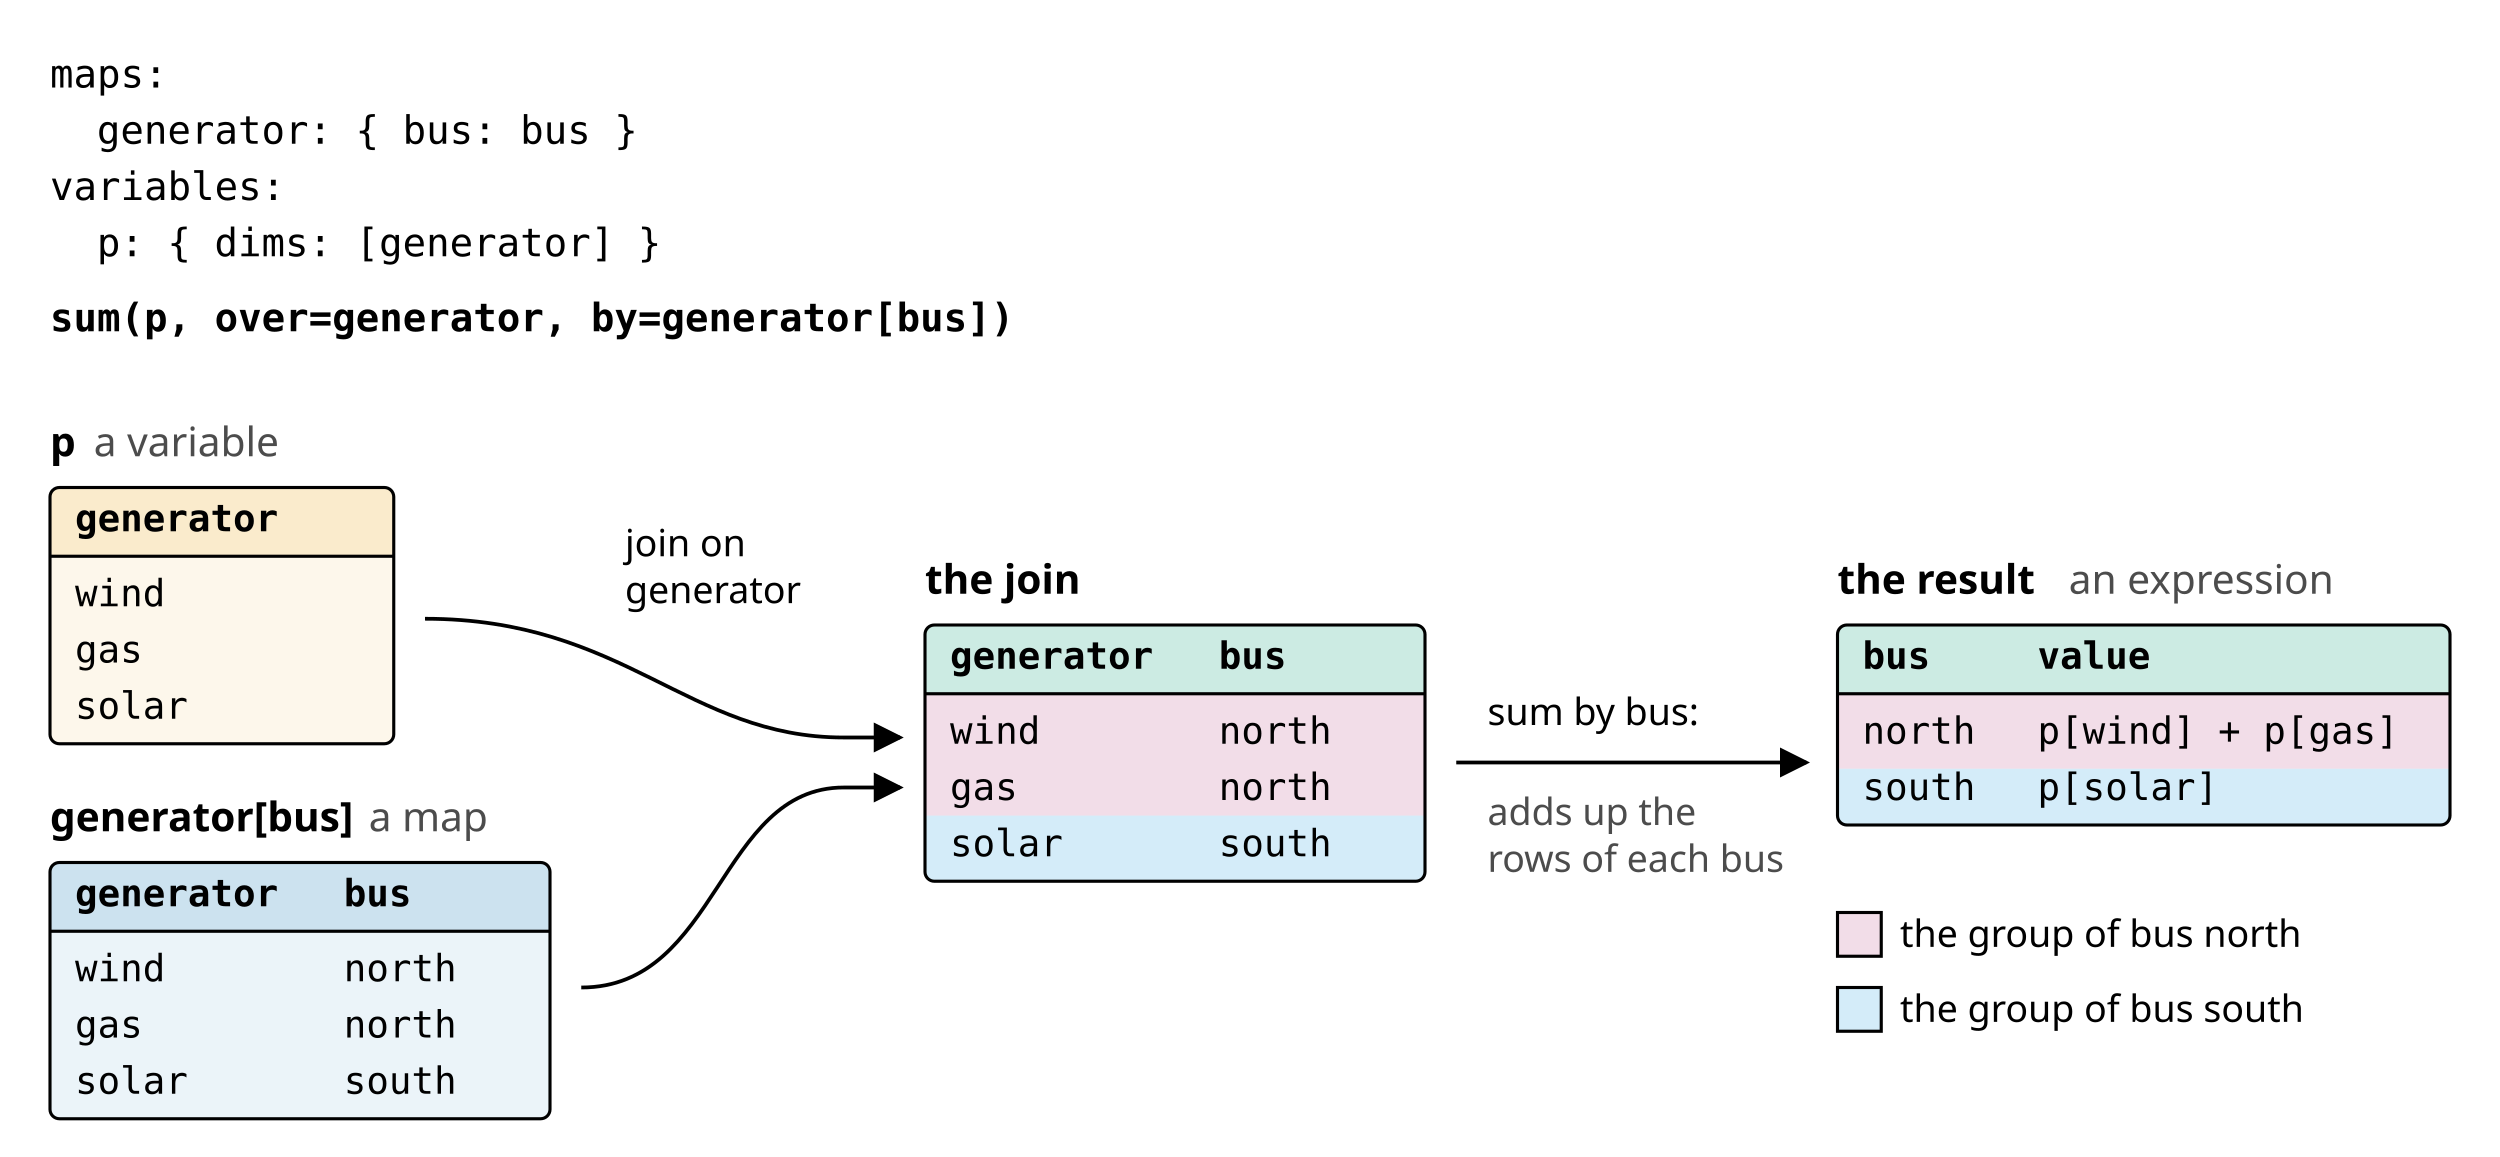
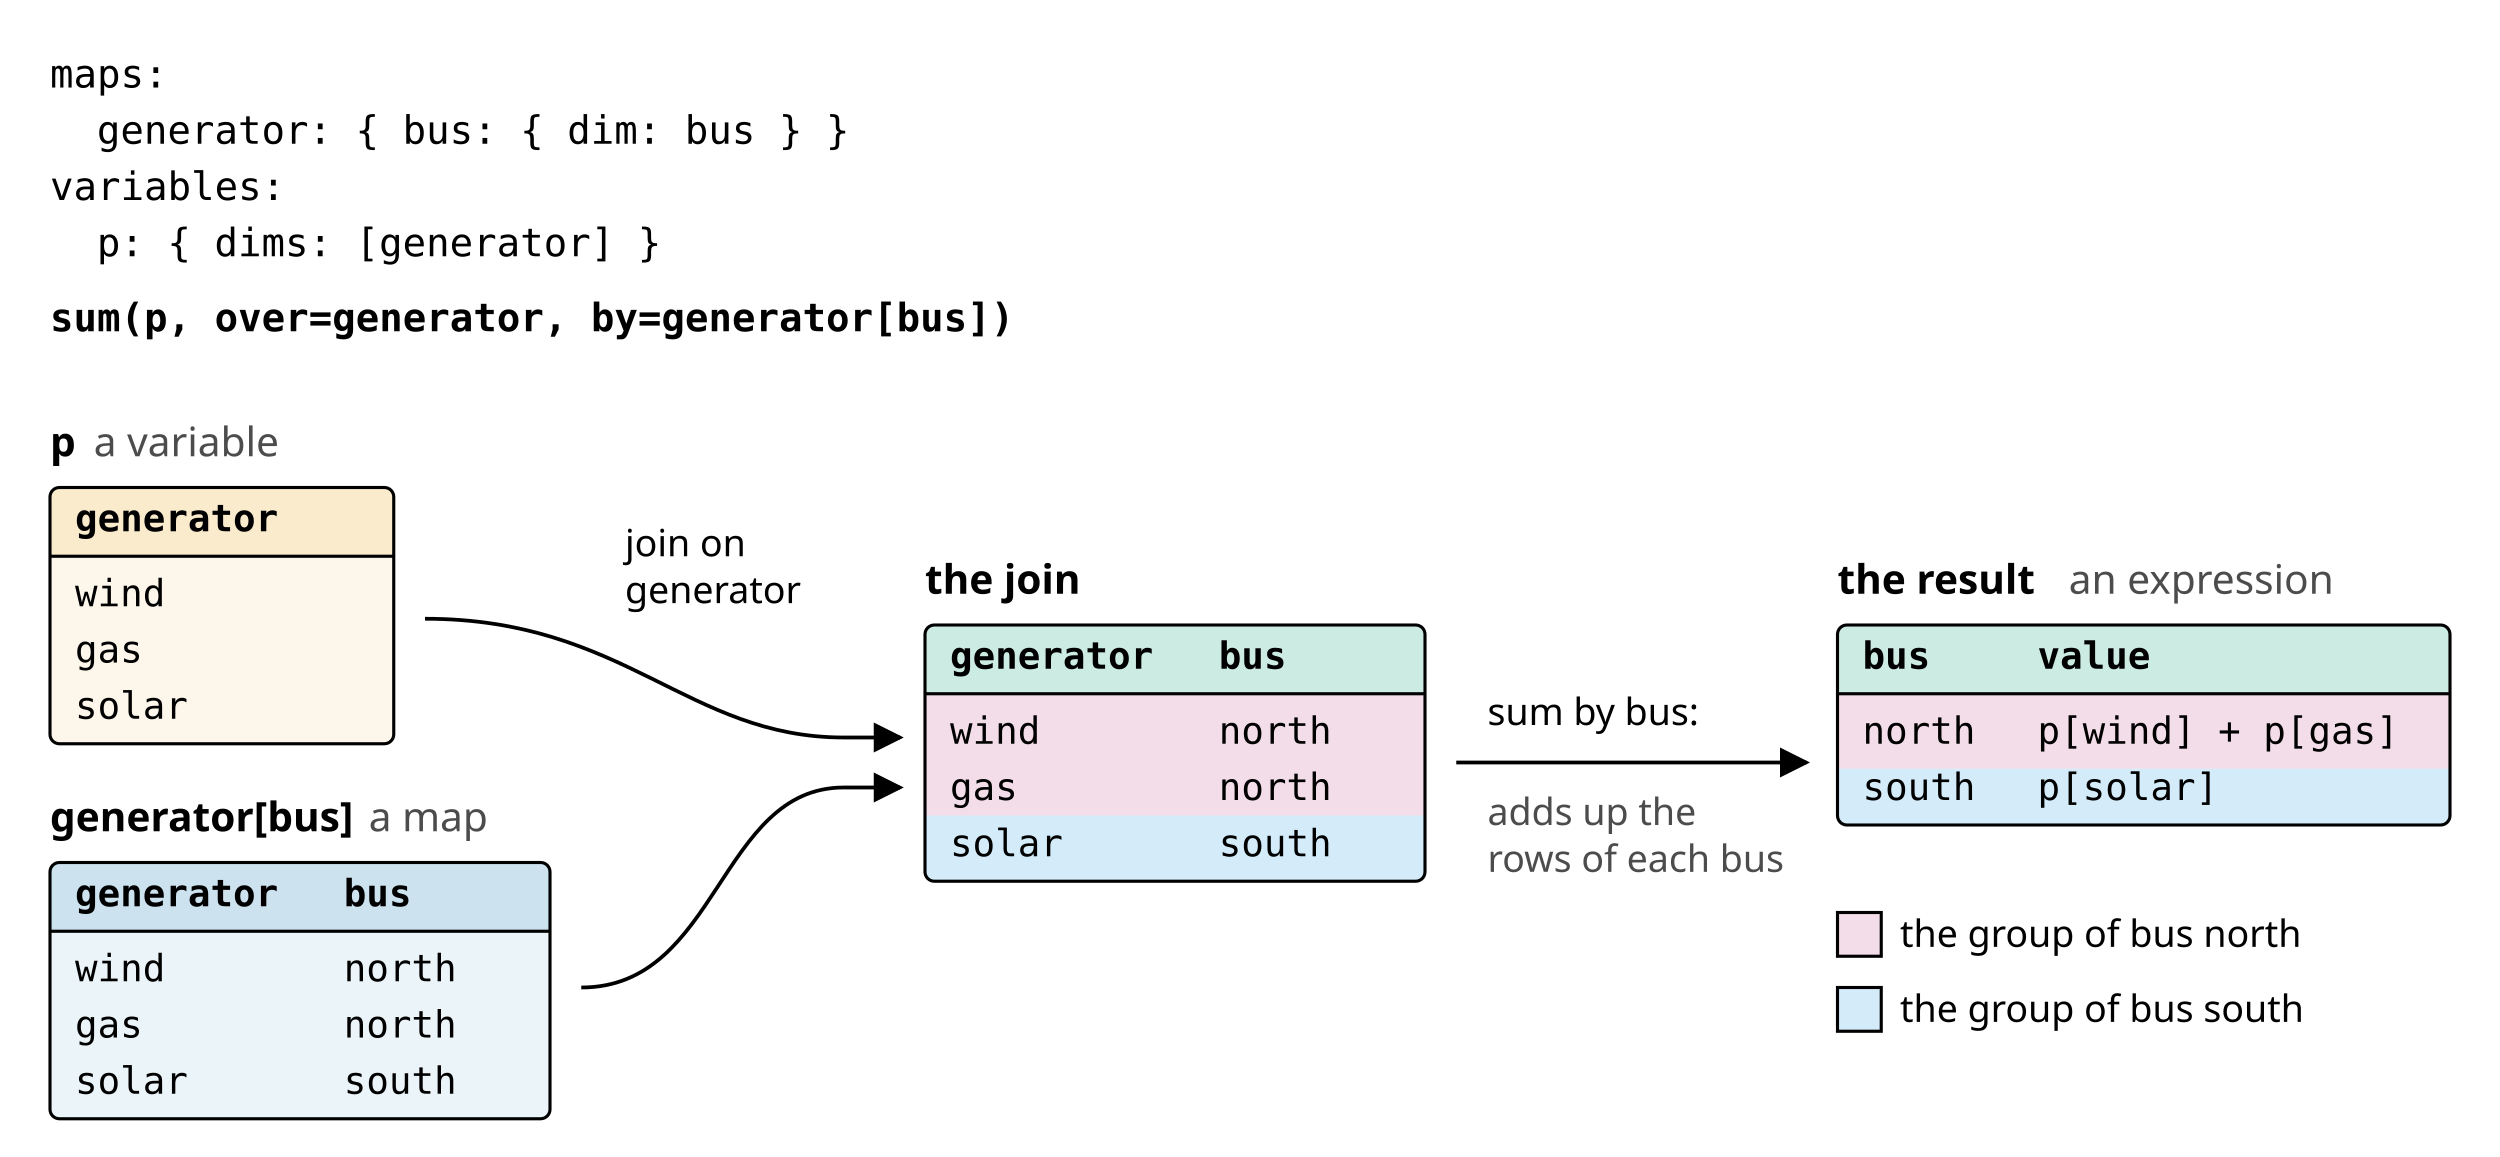
<svg xmlns="http://www.w3.org/2000/svg" viewBox="0 0 800 370" width="800" height="370" style="max-width: 100%; height: auto" role="img" aria-labelledby="rsb-t rsb-d" font-family="ui-sans-serif, system-ui, sans-serif" font-size="13">
  <defs>
    <marker id="rsb-arrow" viewBox="0 0 8 8" refX="7" refY="4" markerWidth="8" markerHeight="8" orient="auto">
      <path d="M0,0 L8,4 L0,8 z" fill="currentColor" />
    </marker>
  </defs>
  <g stroke="none">
    <path d="M16,178 H126 V235 A3,3 0 0 1 123,238 H19 A3,3 0 0 1 16,235 Z" fill="#E69F00" fill-opacity="0.08" />
    <path d="M16,178 V159 A3,3 0 0 1 19,156 H123 A3,3 0 0 1 126,159 V178 Z" fill="#E69F00" fill-opacity="0.2" />
    <path d="M16,298 H176 V355 A3,3 0 0 1 173,358 H19 A3,3 0 0 1 16,355 Z" fill="#0072B2" fill-opacity="0.08" />
    <path d="M16,298 V279 A3,3 0 0 1 19,276 H173 A3,3 0 0 1 176,279 V298 Z" fill="#0072B2" fill-opacity="0.2" />
    <path d="M296,222 H456 V261 H296 Z" fill="#CC79A7" fill-opacity="0.25" />
    <path d="M296,261 H456 V279 A3,3 0 0 1 453,282 H299 A3,3 0 0 1 296,279 Z" fill="#56B4E9" fill-opacity="0.25" />
    <path d="M296,222 V203 A3,3 0 0 1 299,200 H453 A3,3 0 0 1 456,203 V222 Z" fill="#009E73" fill-opacity="0.2" />
    <path d="M588,222 H784 V246 H588 Z" fill="#CC79A7" fill-opacity="0.25" />
    <path d="M588,246 H784 V261 A3,3 0 0 1 781,264 H591 A3,3 0 0 1 588,261 Z" fill="#56B4E9" fill-opacity="0.25" />
    <path d="M588,222 V203 A3,3 0 0 1 591,200 H781 A3,3 0 0 1 784,203 V222 Z" fill="#009E73" fill-opacity="0.2" />
  </g>
  <g fill="currentColor">
    <g font-family="ui-monospace, SFMono-Regular, Menlo, monospace" font-size="12.5">
      <text x="16" y="28">maps:</text>
-       <text x="31" y="46">generator: { bus: bus }</text>
+       <text x="31" y="46">generator: { bus: { dim: bus } }</text>
      <text x="16" y="64">variables:</text>
      <text x="31" y="82">p: { dims: [generator] }</text>
      <text x="16" y="106" font-weight="bold">sum(p, over=generator, by=generator[bus])</text>
    </g>
    <text x="16" y="146" font-weight="bold">p</text>
    <text x="30" y="146" fill-opacity="0.7">a variable</text>
    <g font-family="ui-monospace, SFMono-Regular, Menlo, monospace" font-size="12">
      <text x="24" y="170" font-weight="bold">generator</text>
      <text x="24" y="194">wind</text>
      <text x="24" y="212">gas</text>
      <text x="24" y="230">solar</text>
    </g>
    <text x="16" y="266" font-weight="bold">generator[bus]</text>
    <text x="118" y="266" fill-opacity="0.7">a map</text>
    <g font-family="ui-monospace, SFMono-Regular, Menlo, monospace" font-size="12">
      <text x="24" y="290" font-weight="bold">generator</text>
      <text x="110" y="290" font-weight="bold">bus</text>
      <text x="24" y="314">wind</text>
      <text x="110" y="314">north</text>
      <text x="24" y="332">gas</text>
      <text x="110" y="332">north</text>
      <text x="24" y="350">solar</text>
      <text x="110" y="350">south</text>
    </g>
  </g>
  <g fill="none" stroke="currentColor" stroke-width="1">
    <rect x="16" y="156" width="110" height="82" rx="3" />
    <line x1="16" y1="178" x2="126" y2="178" />
    <rect x="16" y="276" width="160" height="82" rx="3" />
    <line x1="16" y1="298" x2="176" y2="298" />
  </g>
  <g stroke="currentColor" fill="none" stroke-width="1.2" marker-end="url(#rsb-arrow)">
    <path d="M136,198 C200,198 220,236 270,236 H288" />
    <path d="M186,316 C230,316 230,252 270,252 H288" />
  </g>
  <g fill="currentColor" font-size="12">
    <text x="200" y="178">join on</text>
    <text x="200" y="193">generator</text>
  </g>
  <g fill="currentColor">
    <text x="296" y="190" font-weight="bold">the join</text>
    <g font-family="ui-monospace, SFMono-Regular, Menlo, monospace" font-size="12">
      <text x="304" y="214" font-weight="bold">generator</text>
      <text x="390" y="214" font-weight="bold">bus</text>
      <text x="304" y="238">wind</text>
      <text x="390" y="238">north</text>
      <text x="304" y="256">gas</text>
      <text x="390" y="256">north</text>
      <text x="304" y="274">solar</text>
      <text x="390" y="274">south</text>
    </g>
  </g>
  <g fill="none" stroke="currentColor" stroke-width="1">
    <rect x="296" y="200" width="160" height="82" rx="3" />
    <line x1="296" y1="222" x2="456" y2="222" />
  </g>
  <g stroke="currentColor" fill="none" stroke-width="1.2" marker-end="url(#rsb-arrow)">
    <path d="M466,244 L578,244" />
  </g>
  <g fill="currentColor" font-size="12">
    <text x="476" y="232">sum by bus:</text>
    <text x="476" y="264" fill-opacity="0.7">adds up the</text>
    <text x="476" y="279" fill-opacity="0.7">rows of each bus</text>
  </g>
  <g fill="currentColor">
    <text x="588" y="190" font-weight="bold">the result</text>
    <text x="662" y="190" fill-opacity="0.7">an expression</text>
    <g font-family="ui-monospace, SFMono-Regular, Menlo, monospace" font-size="12">
      <text x="596" y="214" font-weight="bold">bus</text>
      <text x="652" y="214" font-weight="bold">value</text>
      <text x="596" y="238">north</text>
      <text x="652" y="238">p[wind] + p[gas]</text>
      <text x="596" y="256">south</text>
      <text x="652" y="256">p[solar]</text>
    </g>
  </g>
  <g fill="none" stroke="currentColor" stroke-width="1">
    <rect x="588" y="200" width="196" height="64" rx="3" />
    <line x1="588" y1="222" x2="784" y2="222" />
    <rect x="588" y="292" width="14" height="14" fill="#CC79A7" fill-opacity="0.25" />
    <rect x="588" y="316" width="14" height="14" fill="#56B4E9" fill-opacity="0.25" />
  </g>
  <g fill="currentColor" font-size="12">
    <text x="608" y="303">the group of bus north</text>
    <text x="608" y="327">the group of bus south</text>
  </g>
</svg>
